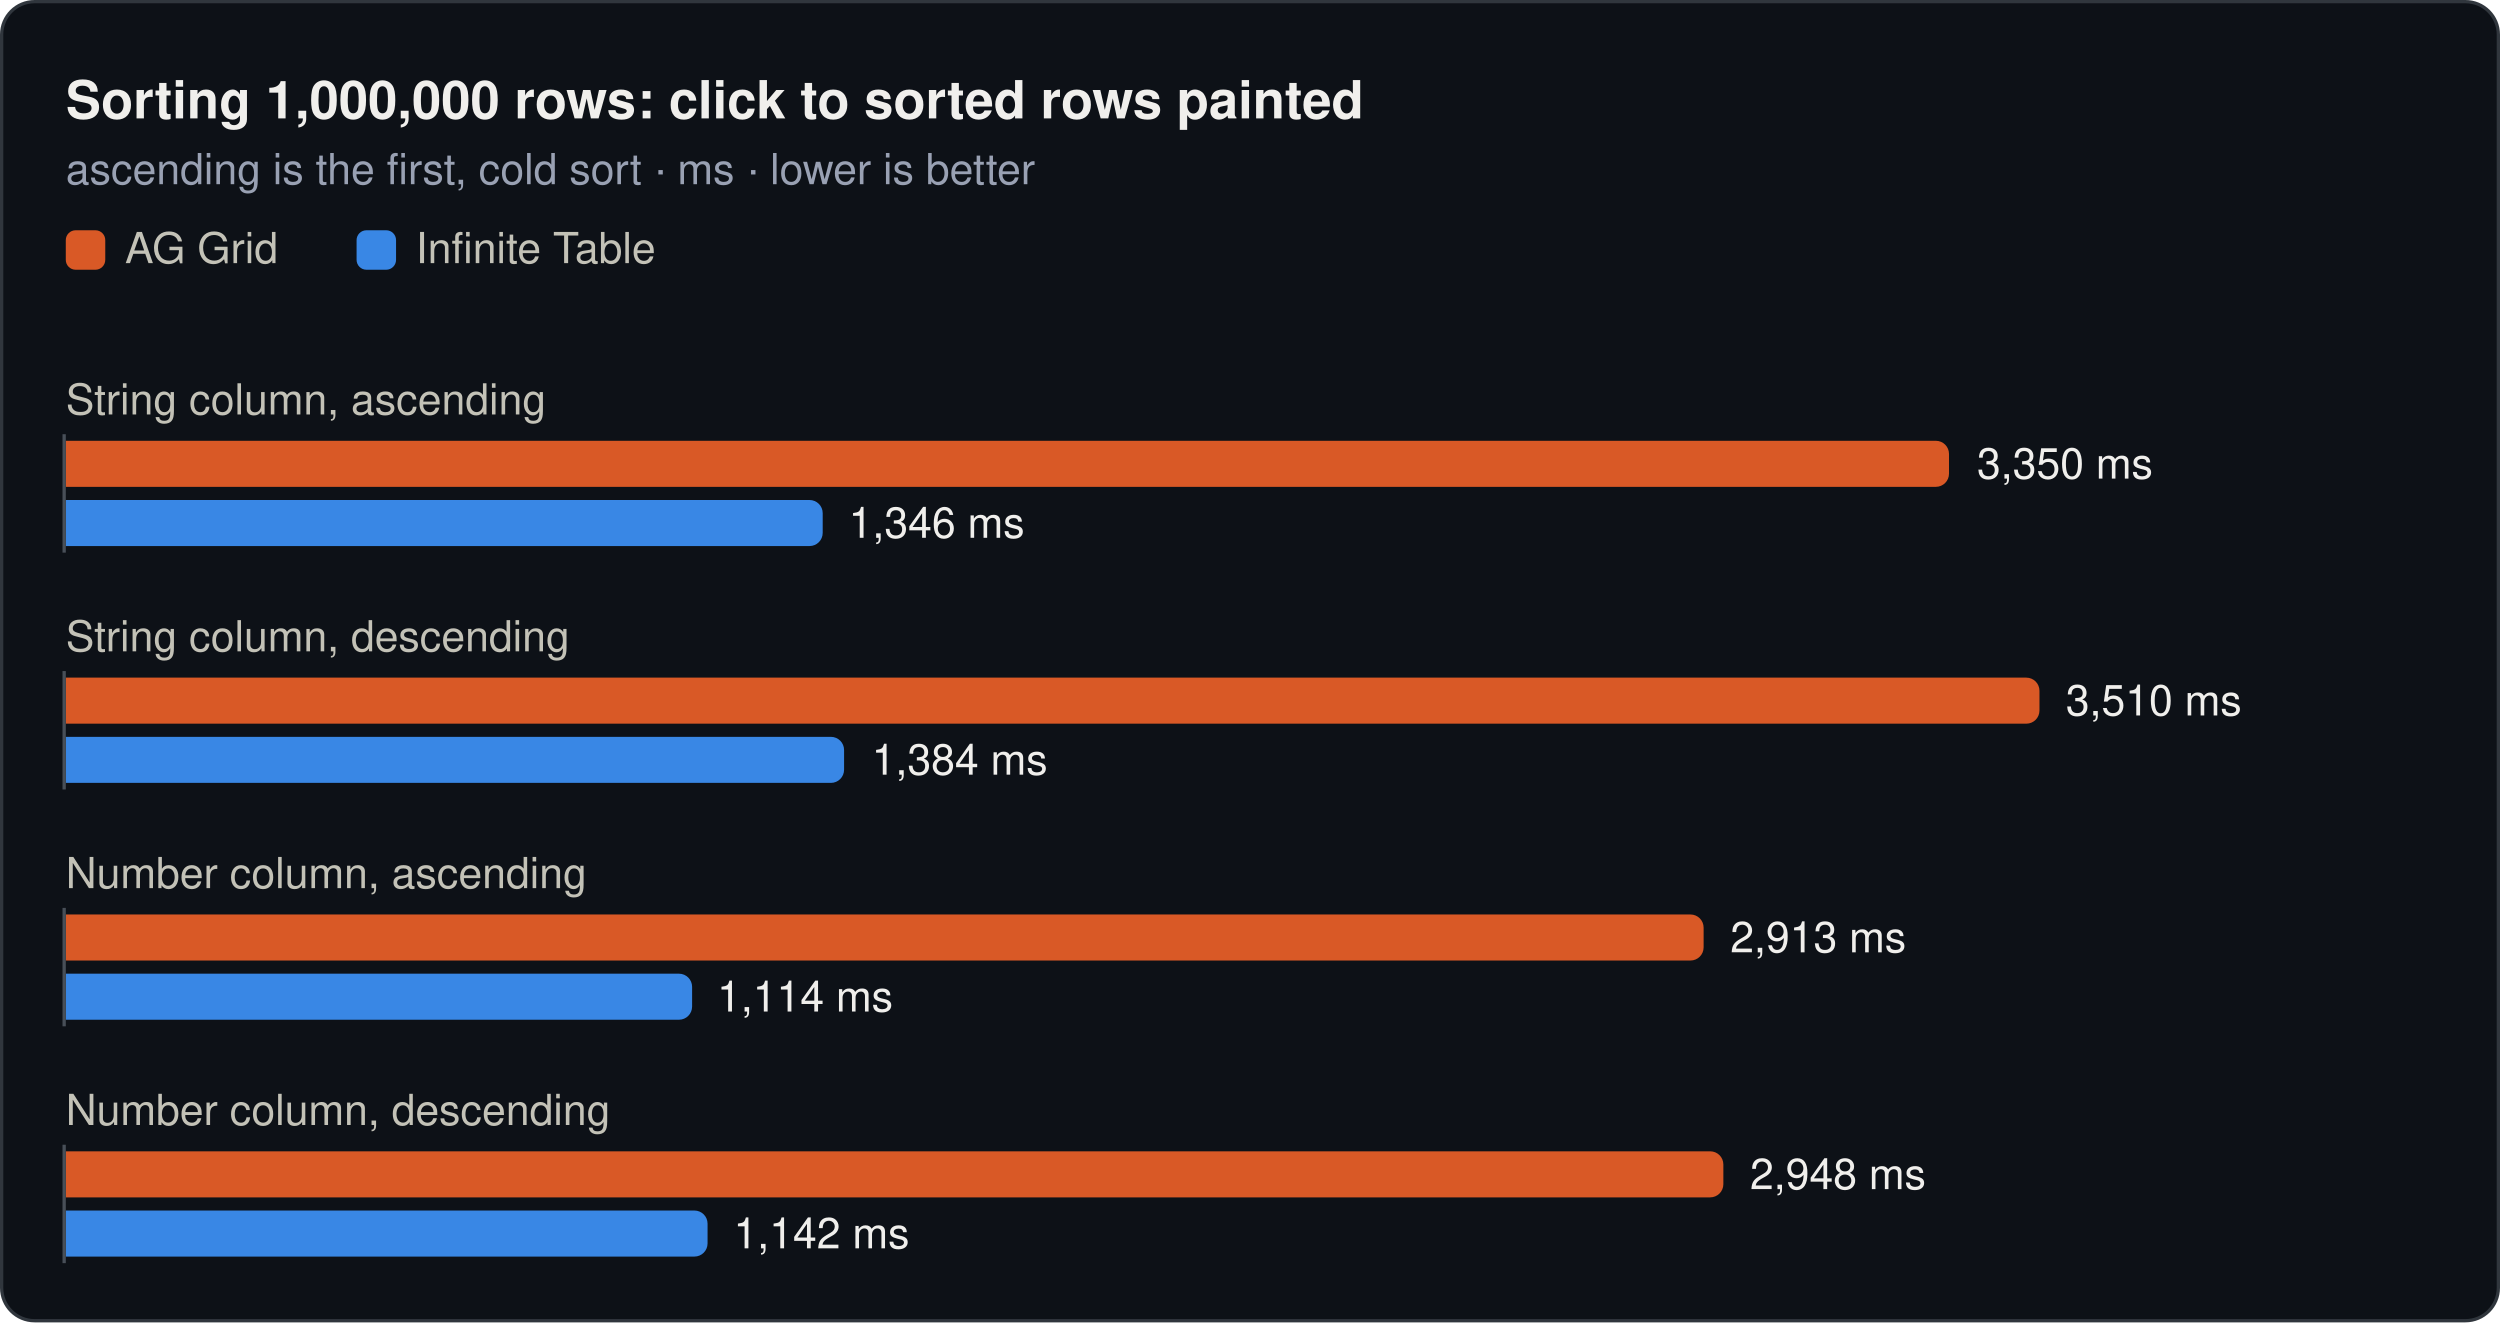
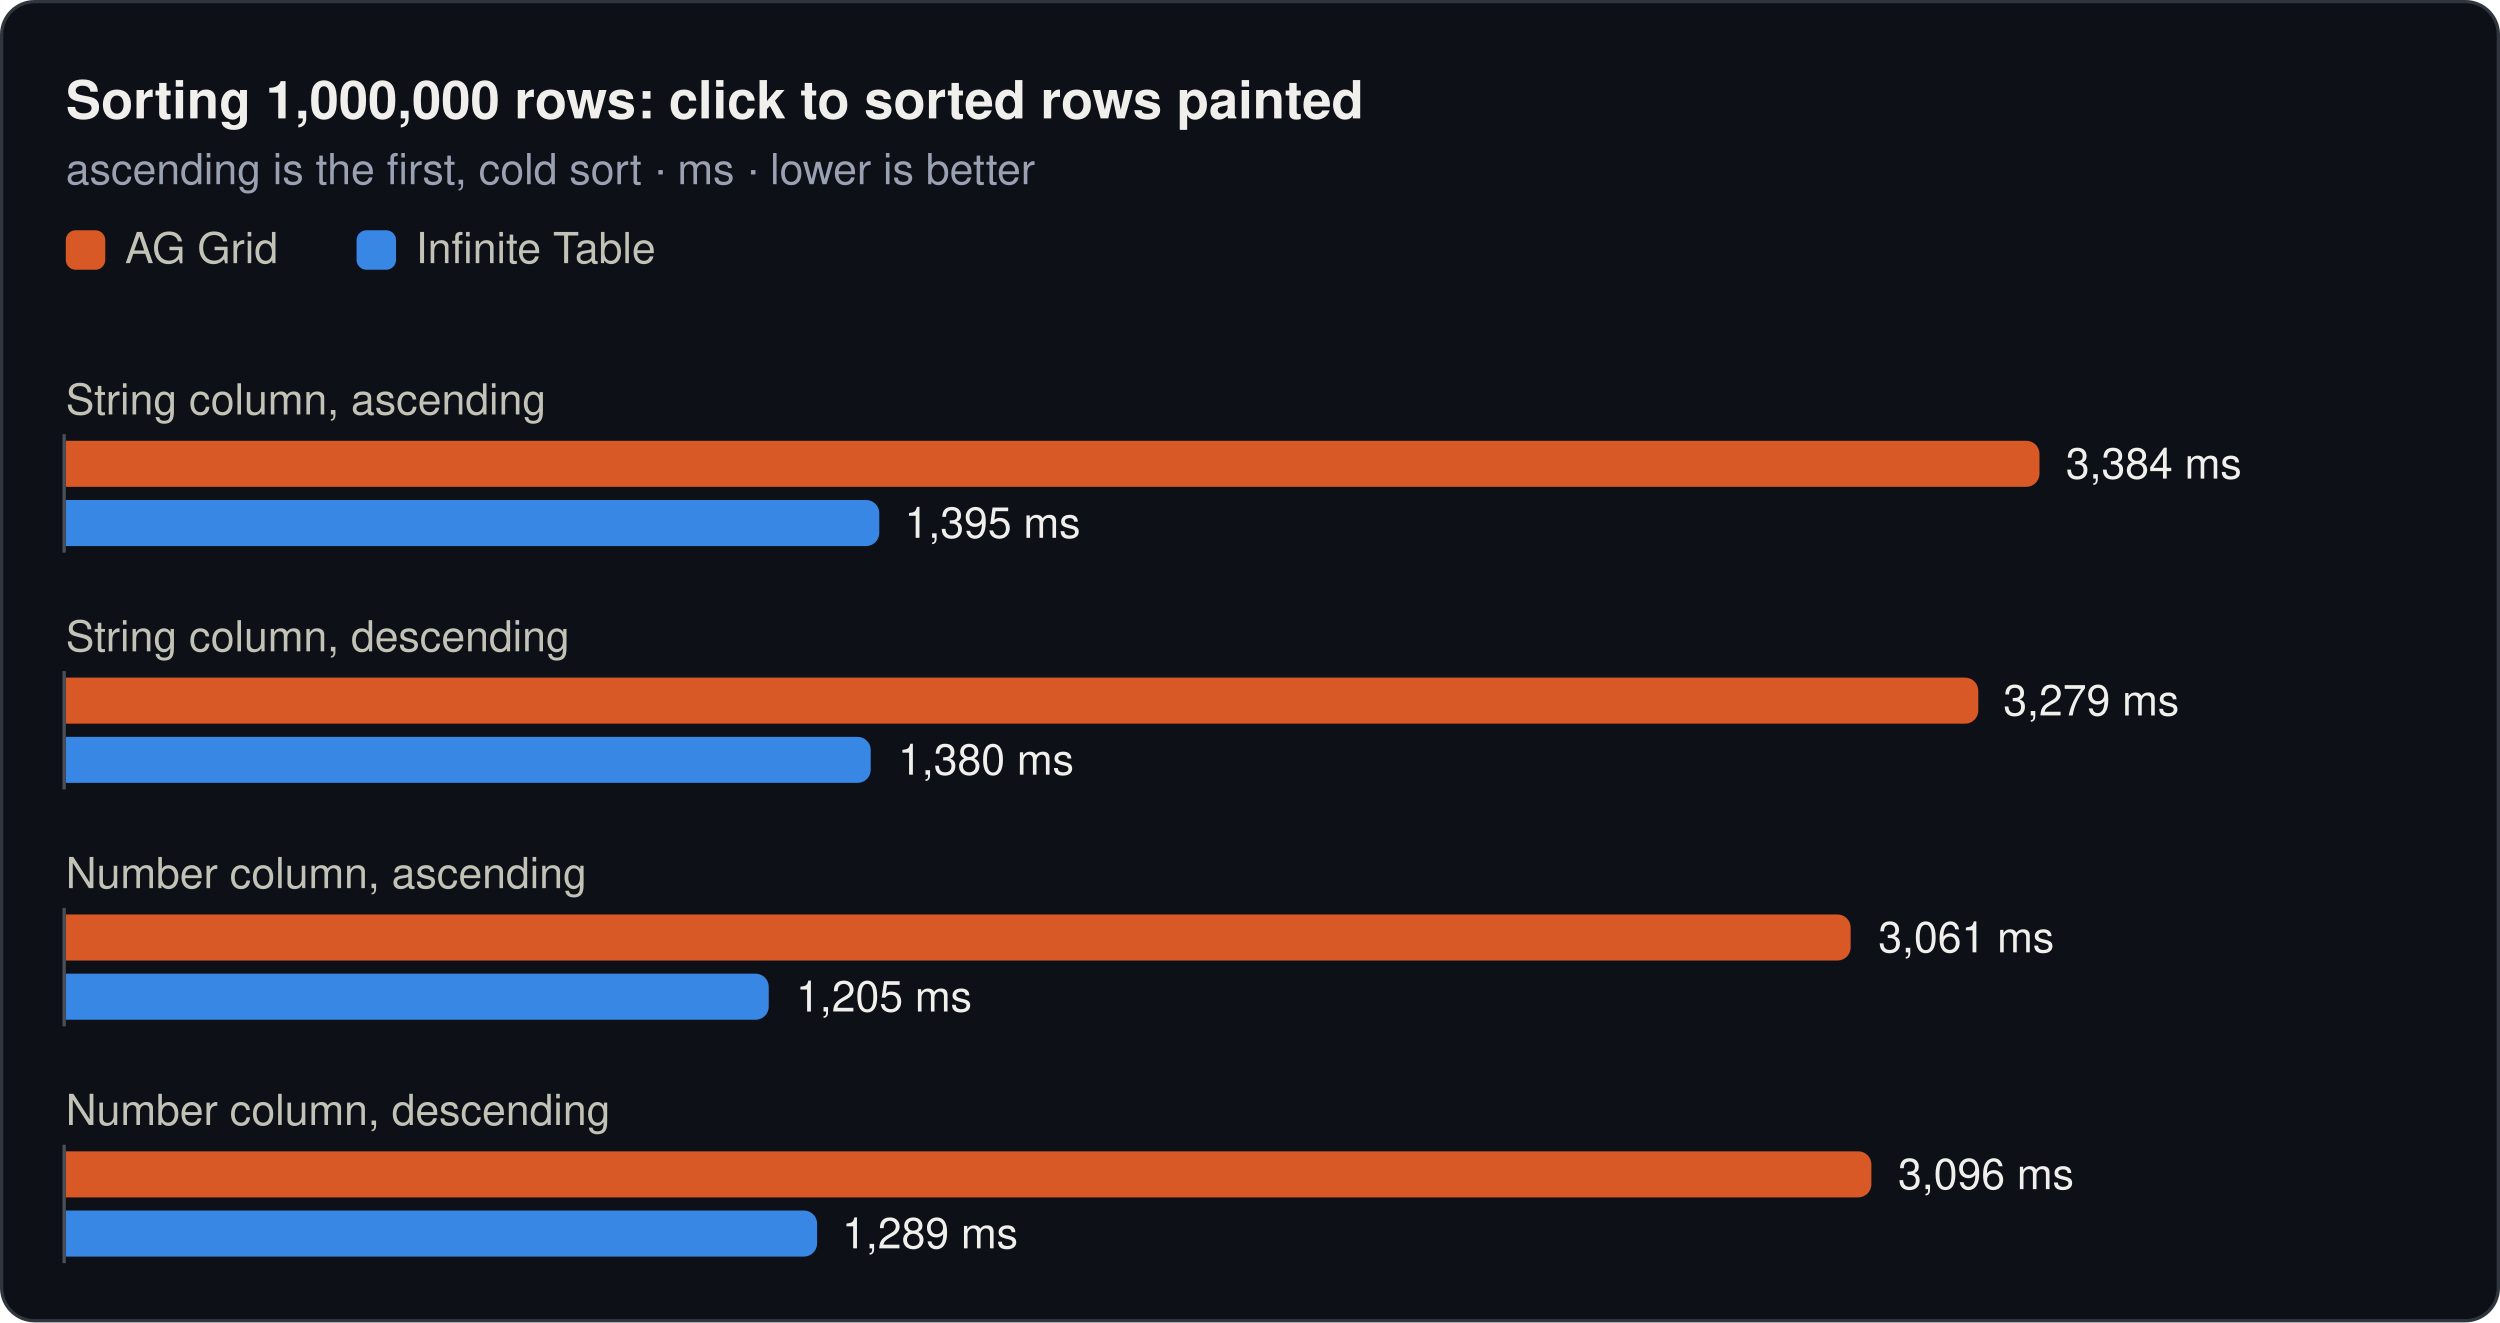
<svg xmlns="http://www.w3.org/2000/svg" width="760" height="402" viewBox="0 0 760 402" role="img">
  <rect x="0.5" y="0.5" width="759" height="401" rx="10" fill="#0d1117" stroke="#30363d" />
  <text x="20" y="36" font-family="system-ui, -apple-system, 'Segoe UI', Helvetica, Arial, sans-serif" font-size="16" font-weight="600" fill="#f0efec">Sorting 1,000,000 rows: click to sorted rows painted</text>
  <text x="20" y="56" font-family="system-ui, -apple-system, 'Segoe UI', Helvetica, Arial, sans-serif" font-size="13" fill="#99a1b3">ascending is the first, cold sort · ms · lower is better</text>
  <rect x="20" y="70" width="12" height="12" rx="3" fill="#d95926" />
  <text x="38" y="80" font-family="system-ui, -apple-system, 'Segoe UI', Helvetica, Arial, sans-serif" font-size="13" fill="#c3c2b7">AG Grid</text>
  <rect x="108.4" y="70" width="12" height="12" rx="3" fill="#3987e5" />
  <text x="126.4" y="80" font-family="system-ui, -apple-system, 'Segoe UI', Helvetica, Arial, sans-serif" font-size="13" fill="#c3c2b7">Infinite Table</text>
  <text x="20" y="126" font-family="system-ui, -apple-system, 'Segoe UI', Helvetica, Arial, sans-serif" font-size="13" fill="#c3c2b7">String column, ascending</text>
-   <path d="M20,134H588.5a4,4 0 0 1 4,4V144a4,4 0 0 1 -4,4H20Z" fill="#d95926" />
-   <text x="601" y="145.5" font-family="system-ui, -apple-system, 'Segoe UI', Helvetica, Arial, sans-serif" font-size="13" fill="#f0efec">3,350 ms</text>
-   <path d="M20,152H246.1a4,4 0 0 1 4,4V162a4,4 0 0 1 -4,4H20Z" fill="#3987e5" />
-   <text x="258" y="163.5" font-family="system-ui, -apple-system, 'Segoe UI', Helvetica, Arial, sans-serif" font-size="13" fill="#f0efec">1,346 ms</text>
+   <path d="M20,134H616a4,4 0 0 1 4,4V144a4,4 0 0 1 -4,4H20Z" fill="#d95926" />
+   <text x="628" y="145.5" font-family="system-ui, -apple-system, 'Segoe UI', Helvetica, Arial, sans-serif" font-size="13" fill="#f0efec">3,384 ms</text>
+   <path d="M20,152H263.3a4,4 0 0 1 4,4V162a4,4 0 0 1 -4,4H20Z" fill="#3987e5" />
+   <text x="275" y="163.5" font-family="system-ui, -apple-system, 'Segoe UI', Helvetica, Arial, sans-serif" font-size="13" fill="#f0efec">1,395 ms</text>
  <line x1="19.5" y1="132" x2="19.5" y2="168" stroke="#484f58" stroke-width="1" />
  <text x="20" y="198" font-family="system-ui, -apple-system, 'Segoe UI', Helvetica, Arial, sans-serif" font-size="13" fill="#c3c2b7">String column, descending</text>
-   <path d="M20,206H616a4,4 0 0 1 4,4V216a4,4 0 0 1 -4,4H20Z" fill="#d95926" />
-   <text x="628" y="217.5" font-family="system-ui, -apple-system, 'Segoe UI', Helvetica, Arial, sans-serif" font-size="13" fill="#f0efec">3,510 ms</text>
-   <path d="M20,224H252.6a4,4 0 0 1 4,4V234a4,4 0 0 1 -4,4H20Z" fill="#3987e5" />
-   <text x="265" y="235.5" font-family="system-ui, -apple-system, 'Segoe UI', Helvetica, Arial, sans-serif" font-size="13" fill="#f0efec">1,384 ms</text>
+   <path d="M20,206H597.4a4,4 0 0 1 4,4V216a4,4 0 0 1 -4,4H20Z" fill="#d95926" />
+   <text x="609" y="217.5" font-family="system-ui, -apple-system, 'Segoe UI', Helvetica, Arial, sans-serif" font-size="13" fill="#f0efec">3,279 ms</text>
+   <path d="M20,224H260.7a4,4 0 0 1 4,4V234a4,4 0 0 1 -4,4H20Z" fill="#3987e5" />
+   <text x="273" y="235.5" font-family="system-ui, -apple-system, 'Segoe UI', Helvetica, Arial, sans-serif" font-size="13" fill="#f0efec">1,380 ms</text>
  <line x1="19.5" y1="204" x2="19.5" y2="240" stroke="#484f58" stroke-width="1" />
  <text x="20" y="270" font-family="system-ui, -apple-system, 'Segoe UI', Helvetica, Arial, sans-serif" font-size="13" fill="#c3c2b7">Number column, ascending</text>
-   <path d="M20,278H513.9a4,4 0 0 1 4,4V288a4,4 0 0 1 -4,4H20Z" fill="#d95926" />
-   <text x="526" y="289.5" font-family="system-ui, -apple-system, 'Segoe UI', Helvetica, Arial, sans-serif" font-size="13" fill="#f0efec">2,913 ms</text>
-   <path d="M20,296H206.4a4,4 0 0 1 4,4V306a4,4 0 0 1 -4,4H20Z" fill="#3987e5" />
-   <text x="218" y="307.5" font-family="system-ui, -apple-system, 'Segoe UI', Helvetica, Arial, sans-serif" font-size="13" fill="#f0efec">1,114 ms</text>
+   <path d="M20,278H558.6a4,4 0 0 1 4,4V288a4,4 0 0 1 -4,4H20Z" fill="#d95926" />
+   <text x="571" y="289.5" font-family="system-ui, -apple-system, 'Segoe UI', Helvetica, Arial, sans-serif" font-size="13" fill="#f0efec">3,061 ms</text>
+   <path d="M20,296H229.7a4,4 0 0 1 4,4V306a4,4 0 0 1 -4,4H20Z" fill="#3987e5" />
+   <text x="242" y="307.5" font-family="system-ui, -apple-system, 'Segoe UI', Helvetica, Arial, sans-serif" font-size="13" fill="#f0efec">1,205 ms</text>
  <line x1="19.5" y1="276" x2="19.5" y2="312" stroke="#484f58" stroke-width="1" />
  <text x="20" y="342" font-family="system-ui, -apple-system, 'Segoe UI', Helvetica, Arial, sans-serif" font-size="13" fill="#c3c2b7">Number column, descending</text>
-   <path d="M20,350H519.9a4,4 0 0 1 4,4V360a4,4 0 0 1 -4,4H20Z" fill="#d95926" />
-   <text x="532" y="361.5" font-family="system-ui, -apple-system, 'Segoe UI', Helvetica, Arial, sans-serif" font-size="13" fill="#f0efec">2,948 ms</text>
-   <path d="M20,368H211.1a4,4 0 0 1 4,4V378a4,4 0 0 1 -4,4H20Z" fill="#3987e5" />
-   <text x="223" y="379.5" font-family="system-ui, -apple-system, 'Segoe UI', Helvetica, Arial, sans-serif" font-size="13" fill="#f0efec">1,142 ms</text>
+   <path d="M20,350H564.9a4,4 0 0 1 4,4V360a4,4 0 0 1 -4,4H20Z" fill="#d95926" />
+   <text x="577" y="361.5" font-family="system-ui, -apple-system, 'Segoe UI', Helvetica, Arial, sans-serif" font-size="13" fill="#f0efec">3,096 ms</text>
+   <path d="M20,368H244.4a4,4 0 0 1 4,4V378a4,4 0 0 1 -4,4H20Z" fill="#3987e5" />
+   <text x="256" y="379.5" font-family="system-ui, -apple-system, 'Segoe UI', Helvetica, Arial, sans-serif" font-size="13" fill="#f0efec">1,289 ms</text>
  <line x1="19.5" y1="348" x2="19.5" y2="384" stroke="#484f58" stroke-width="1" />
</svg>
